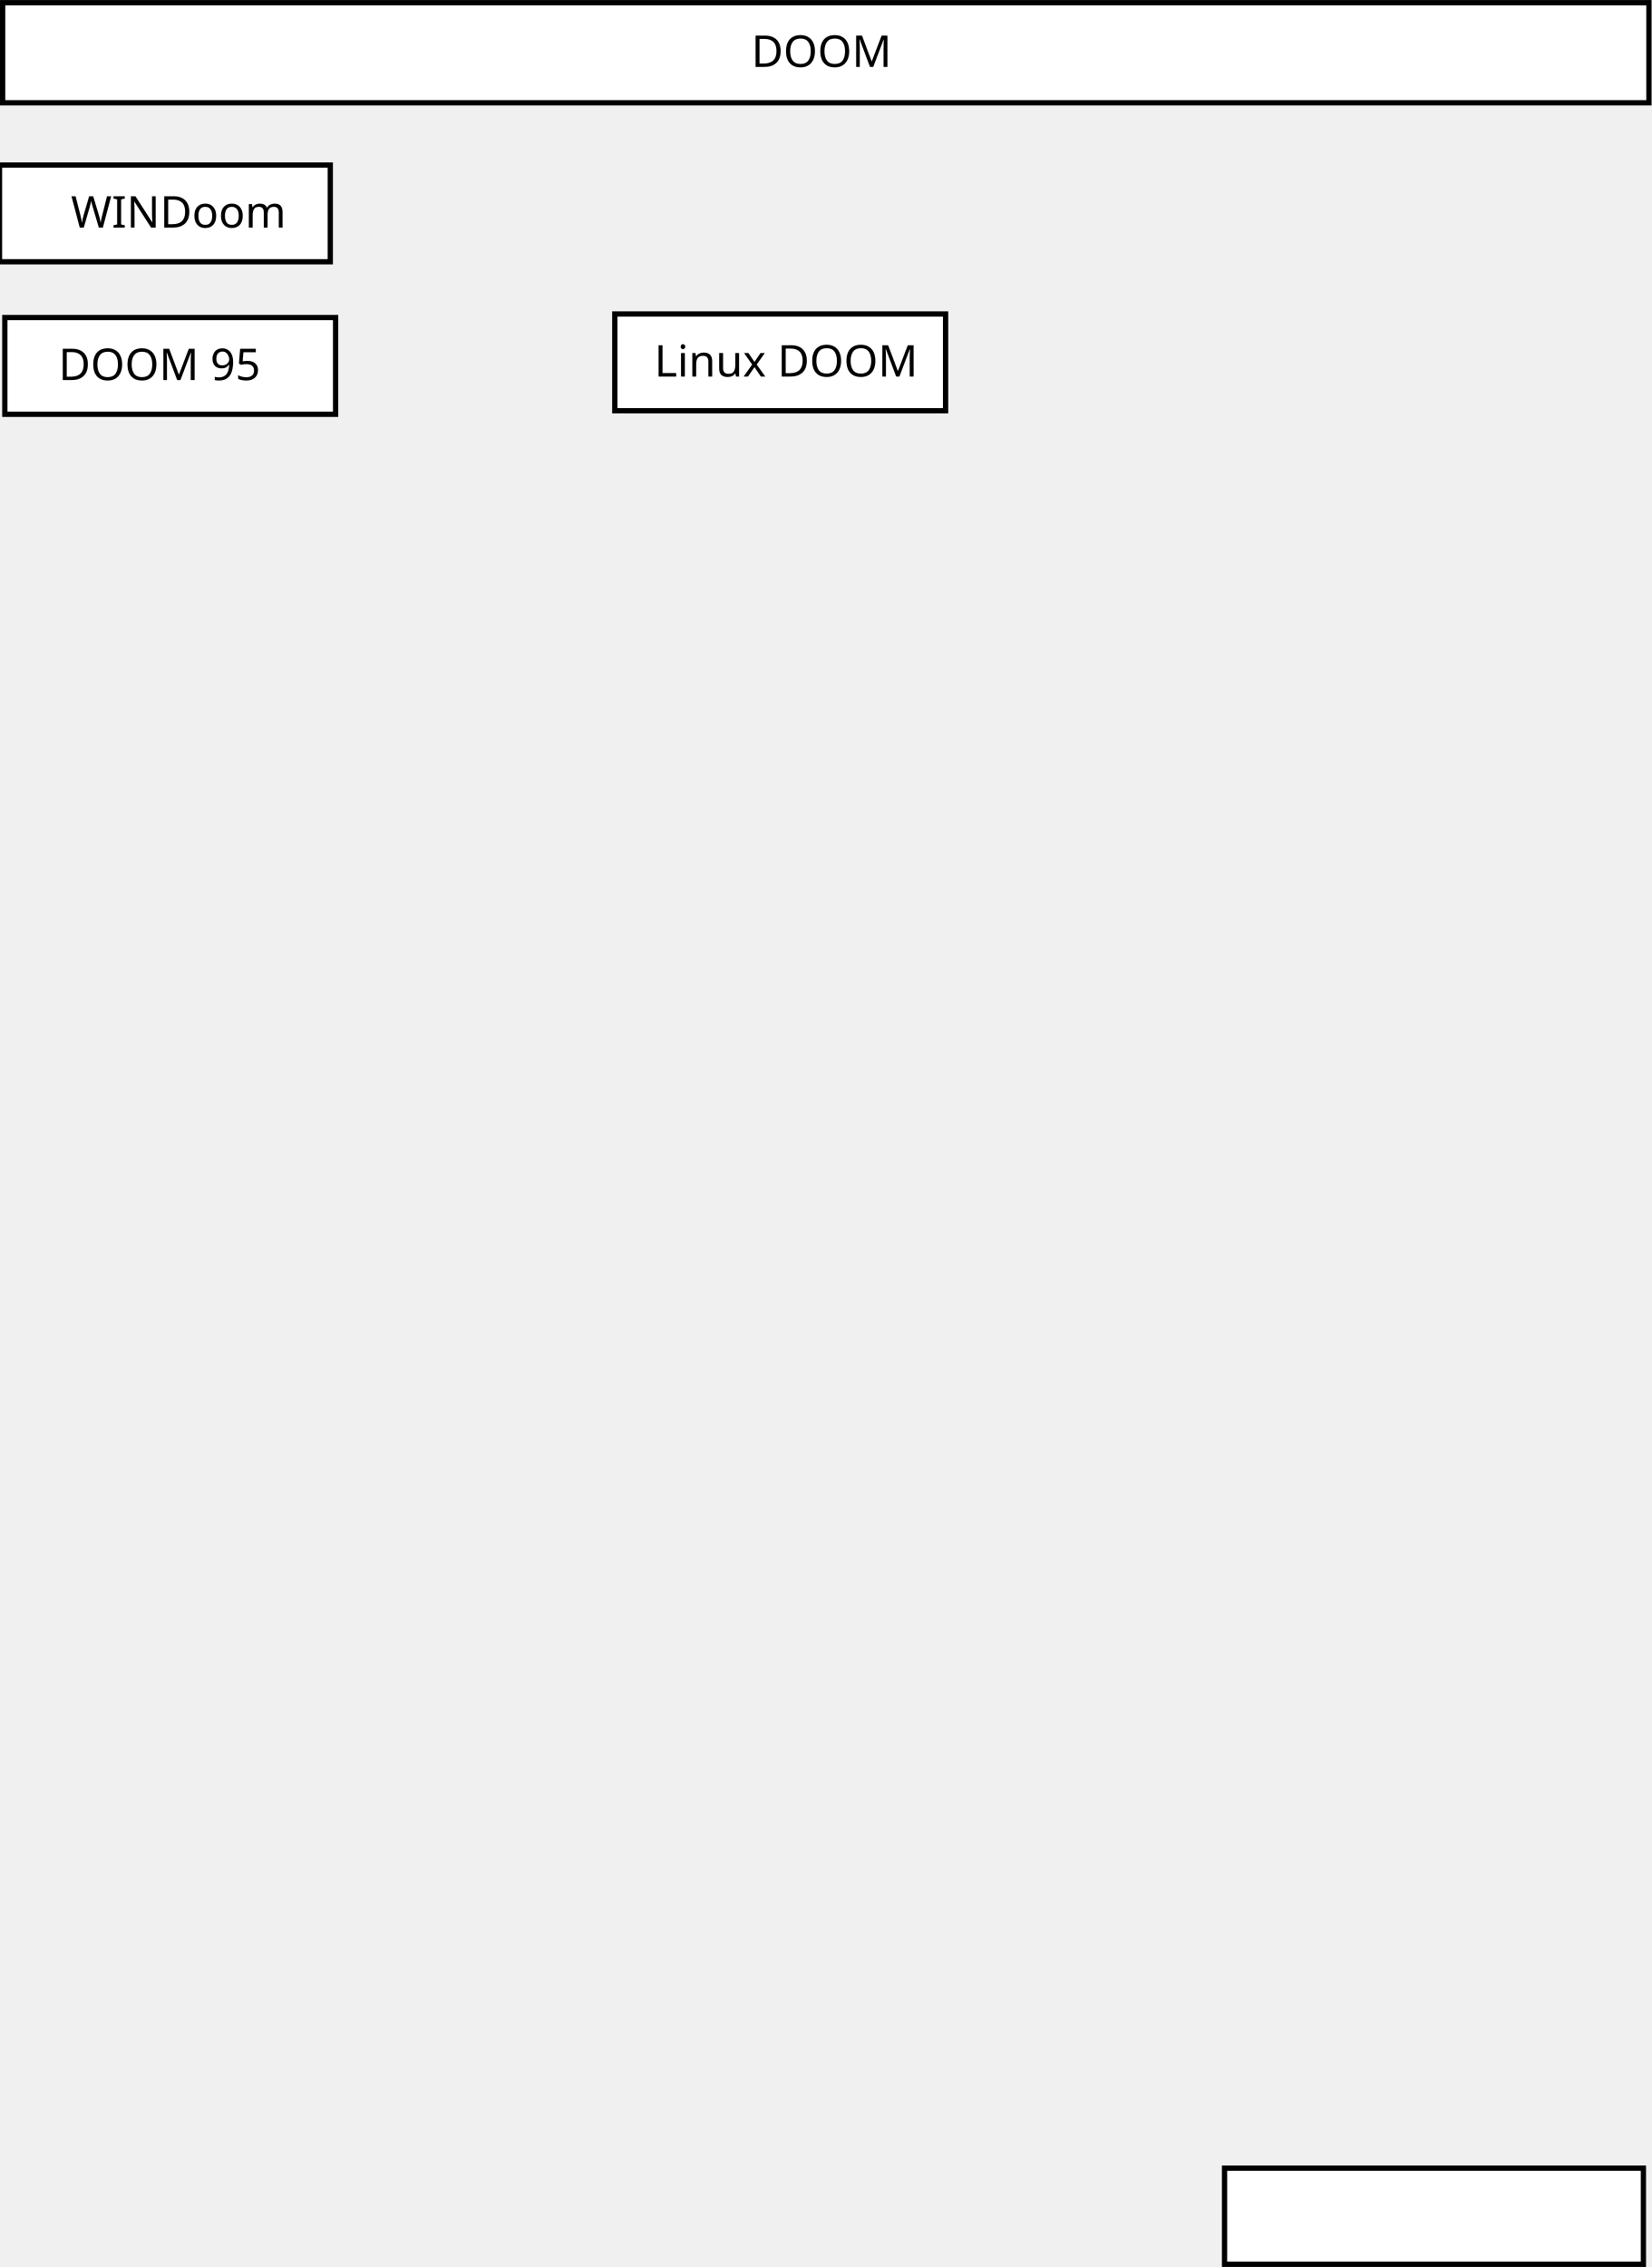
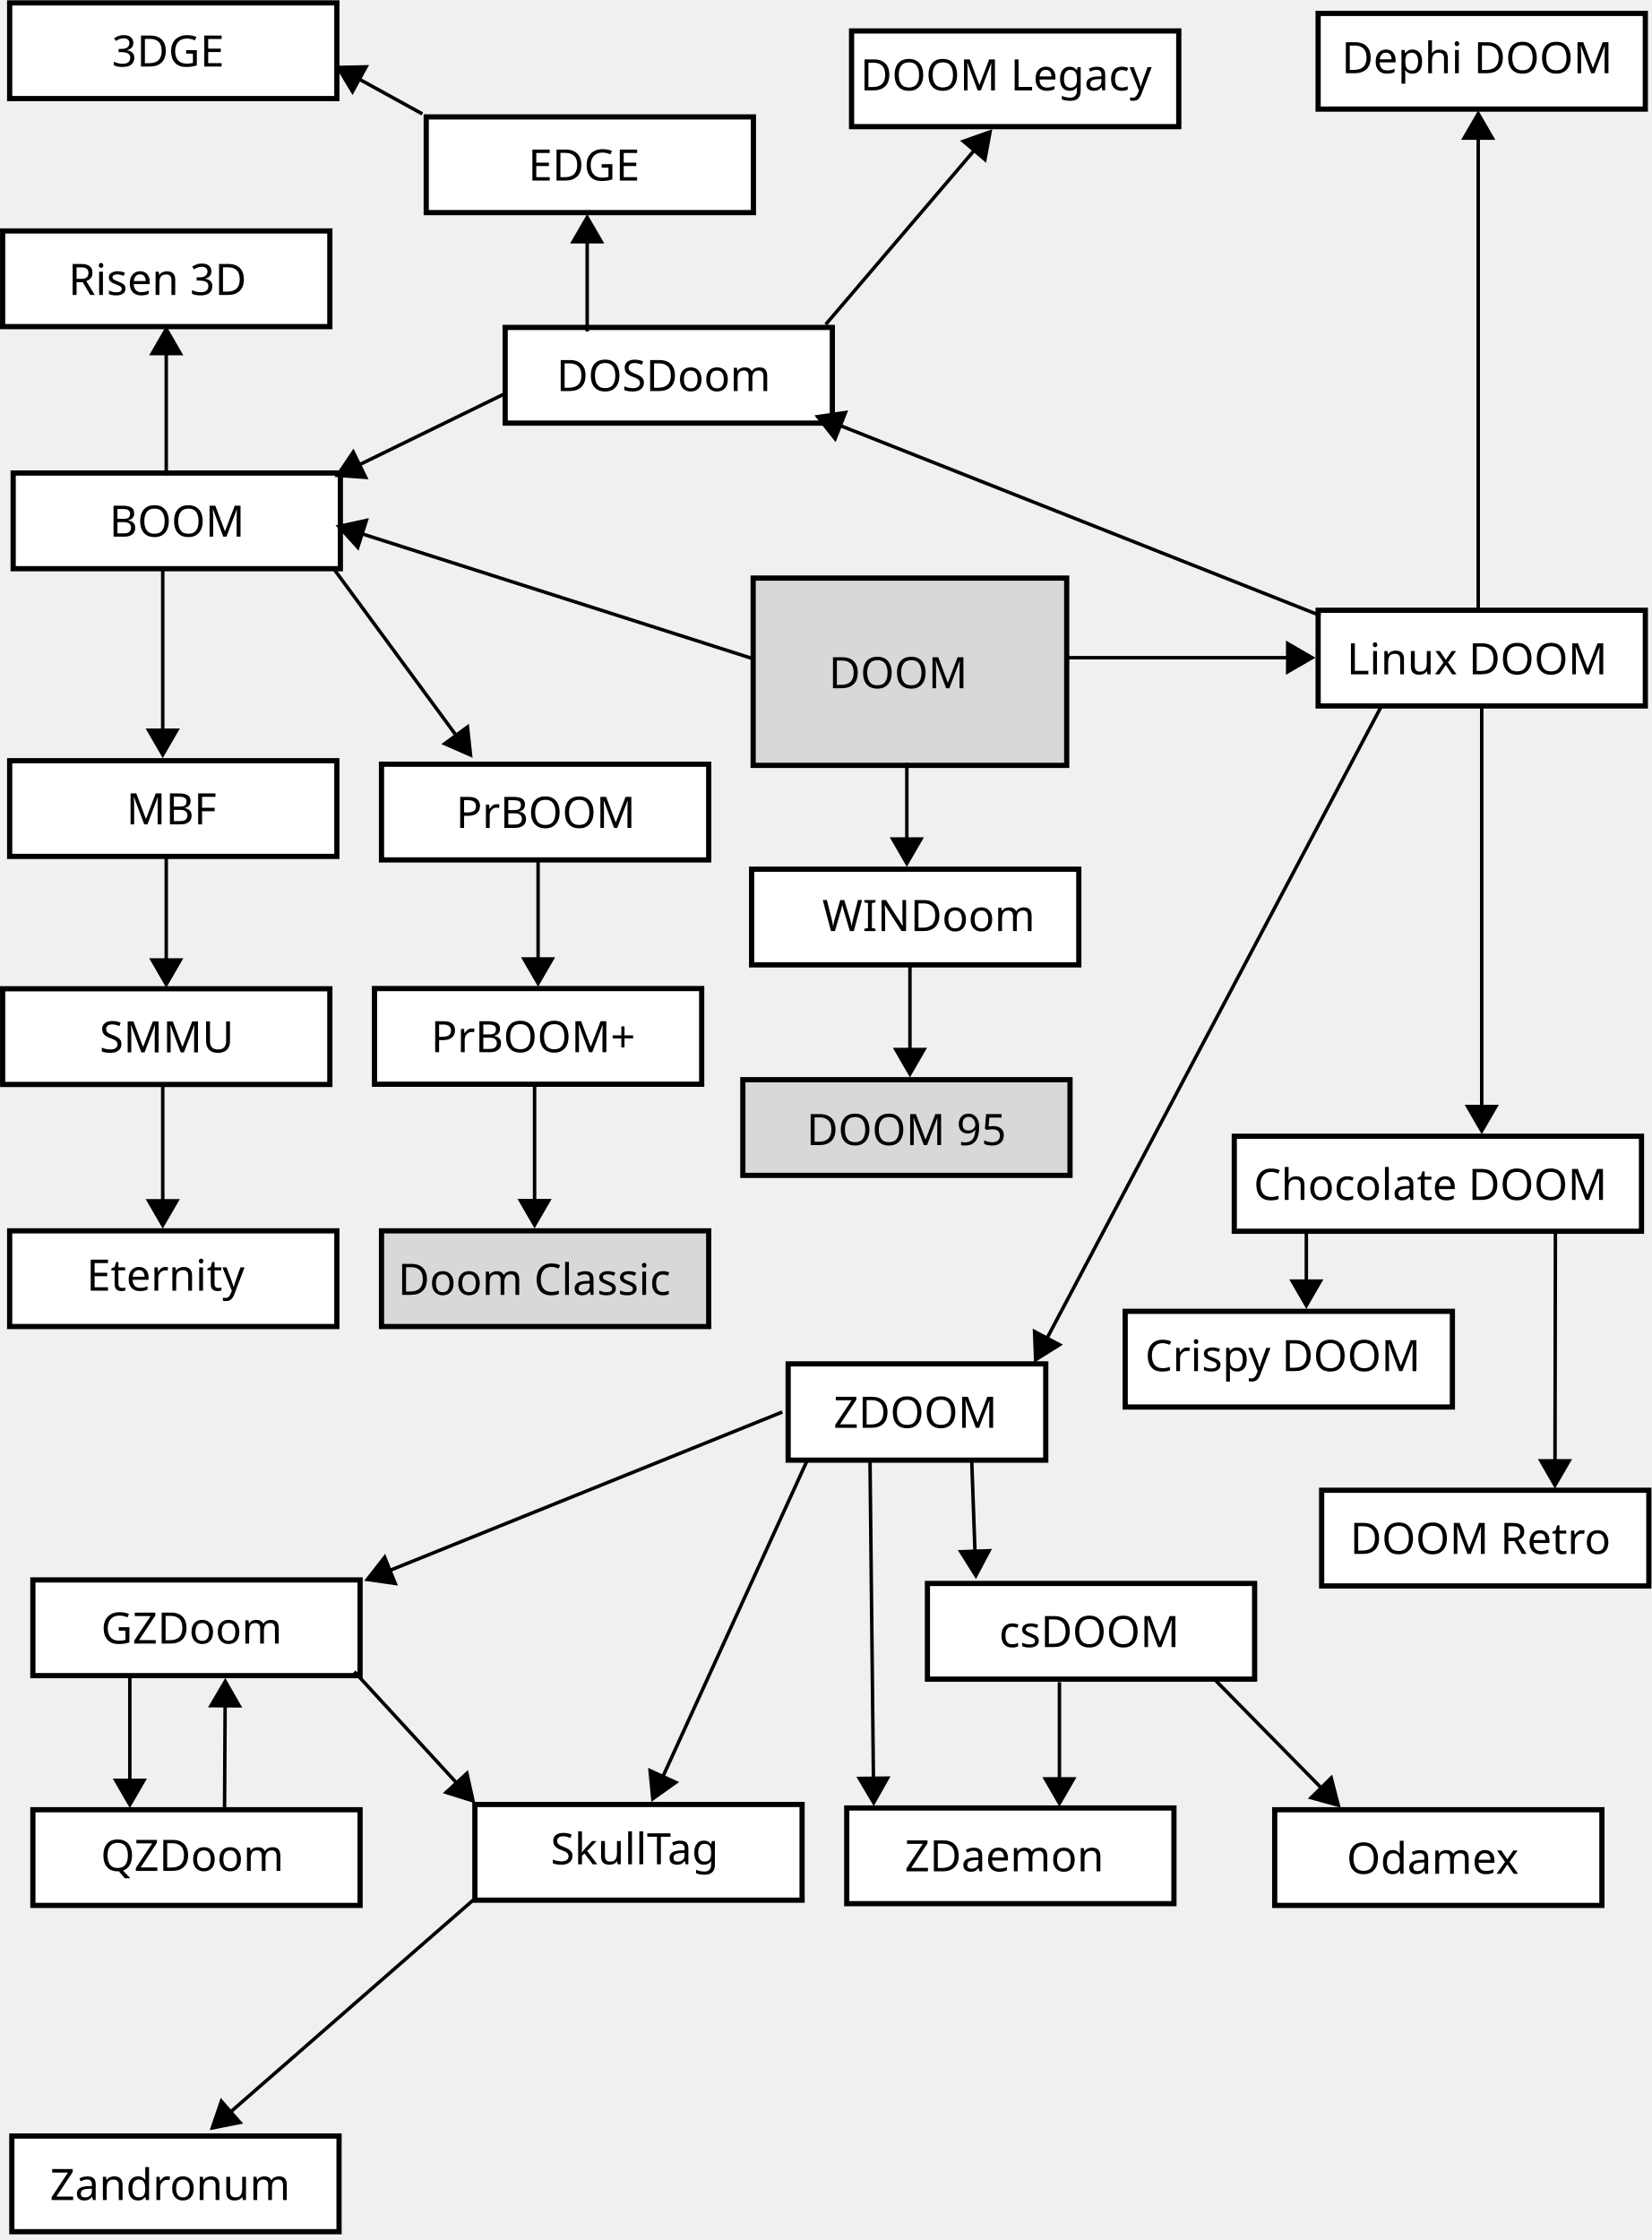
- <svg xmlns="http://www.w3.org/2000/svg" width="5.227in" height="7.174in" viewBox="0 0 470.439 645.644" id="svg2" version="1.1">
-   <defs id="defs4" />
-   <g id="layer1" transform="translate(-0.1458426,-405.0002)">
-     <rect style="opacity:1;fill:#ffffff;fill-opacity:1;stroke:#000000;stroke-width:1.5;stroke-miterlimit:4;stroke-dasharray:none;stroke-dashoffset:0;stroke-opacity:1" id="rect4136" width="468.939" height="28.513" x="0.896" y="405.75" />
-     <text xml:space="preserve" style="font-style:normal;font-weight:normal;font-size:12.5px;line-height:125%;font-family:sans-serif;letter-spacing:0px;word-spacing:0px;fill:#000000;fill-opacity:1;stroke:none;stroke-width:1px;stroke-linecap:butt;stroke-linejoin:miter;stroke-opacity:1" x="214.152" y="424.047" id="text4138">
-       <tspan id="tspan4140" x="214.152" y="424.047">DOOM</tspan>
-     </text>
-     <rect style="opacity:1;fill:#ffffff;fill-opacity:1;stroke:#000000;stroke-width:1.5;stroke-miterlimit:4;stroke-dasharray:none;stroke-dashoffset:0;stroke-opacity:1" id="rect4136-0" width="119.312" height="27.388" x="348.951" y="1022.506" />
-     <rect style="opacity:1;fill:#ffffff;fill-opacity:1;stroke:#000000;stroke-width:1.5;stroke-miterlimit:4;stroke-dasharray:none;stroke-dashoffset:0;stroke-opacity:1" id="rect4136-0-5" width="94.221" height="27.551" x="0.007" y="451.99" />
-     <text xml:space="preserve" style="font-style:normal;font-weight:normal;font-size:12.5px;line-height:125%;font-family:sans-serif;letter-spacing:0px;word-spacing:0px;fill:#000000;fill-opacity:1;stroke:none;stroke-width:1px;stroke-linecap:butt;stroke-linejoin:miter;stroke-opacity:1" x="20.349" y="469.806" id="text4174">
-       <tspan id="tspan4176" x="20.349" y="469.806">WINDoom</tspan>
-     </text>
-     <rect style="opacity:1;fill:#ffffff;fill-opacity:1;stroke:#000000;stroke-width:1.5;stroke-miterlimit:4;stroke-dasharray:none;stroke-dashoffset:0;stroke-opacity:1" id="rect4136-0-5-3" width="94.221" height="27.551" x="1.522" y="495.426" />
-     <text xml:space="preserve" style="font-style:normal;font-weight:normal;font-size:12.5px;line-height:125%;font-family:sans-serif;letter-spacing:0px;word-spacing:0px;fill:#000000;fill-opacity:1;stroke:none;stroke-width:1px;stroke-linecap:butt;stroke-linejoin:miter;stroke-opacity:1" x="16.813" y="513.243" id="text4174-8">
-       <tspan id="tspan4176-8" x="16.813" y="513.243">DOOM 95</tspan>
-     </text>
-     <rect style="opacity:1;fill:#ffffff;fill-opacity:1;stroke:#000000;stroke-width:1.5;stroke-miterlimit:4;stroke-dasharray:none;stroke-dashoffset:0;stroke-opacity:1" id="rect4136-0-5-7" width="94.221" height="27.551" x="175.269" y="494.416" />
-     <text xml:space="preserve" style="font-style:normal;font-weight:normal;font-size:12.5px;line-height:125%;font-family:sans-serif;letter-spacing:0px;word-spacing:0px;fill:#000000;fill-opacity:1;stroke:none;stroke-width:1px;stroke-linecap:butt;stroke-linejoin:miter;stroke-opacity:1" x="186.519" y="512.233" id="text4174-0">
-       <tspan id="tspan4176-4" x="186.519" y="512.233">Linux DOOM</tspan>
-     </text>
+ <svg xmlns="http://www.w3.org/2000/svg" width="5.284in" height="7.166in" viewBox="0 0 475.539 644.942" id="svg2" version="1.1">
+   <defs id="defs4">
+     <marker style="overflow:visible" id="marker5157" refX="0.0" refY="0.0" orient="auto">
+       <path transform="scale(0.8)" style="fill-rule:evenodd;stroke:#000000;stroke-width:1pt;stroke-opacity:1;fill:#000000;fill-opacity:1" d="M 5.77,0.0 L -2.88,5.0 L -2.88,-5.0 L 5.77,0.0 z " id="path5159" />
+     </marker>
+     <marker style="overflow:visible" id="marker5153" refX="0.0" refY="0.0" orient="auto">
+       <path transform="scale(0.8)" style="fill-rule:evenodd;stroke:#000000;stroke-width:1pt;stroke-opacity:1;fill:#000000;fill-opacity:1" d="M 5.77,0.0 L -2.88,5.0 L -2.88,-5.0 L 5.77,0.0 z " id="path5155" />
+     </marker>
+     <marker style="overflow:visible" id="marker5149" refX="0.0" refY="0.0" orient="auto">
+       <path transform="scale(0.8)" style="fill-rule:evenodd;stroke:#000000;stroke-width:1pt;stroke-opacity:1;fill:#000000;fill-opacity:1" d="M 5.77,0.0 L -2.88,5.0 L -2.88,-5.0 L 5.77,0.0 z " id="path5151" />
+     </marker>
+     <marker style="overflow:visible" id="marker5145" refX="0.0" refY="0.0" orient="auto">
+       <path transform="scale(0.8)" style="fill-rule:evenodd;stroke:#000000;stroke-width:1pt;stroke-opacity:1;fill:#000000;fill-opacity:1" d="M 5.77,0.0 L -2.88,5.0 L -2.88,-5.0 L 5.77,0.0 z " id="path5147" />
+     </marker>
+     <marker style="overflow:visible" id="marker5141" refX="0.0" refY="0.0" orient="auto">
+       <path transform="scale(0.8)" style="fill-rule:evenodd;stroke:#000000;stroke-width:1pt;stroke-opacity:1;fill:#000000;fill-opacity:1" d="M 5.77,0.0 L -2.88,5.0 L -2.88,-5.0 L 5.77,0.0 z " id="path5143" />
+     </marker>
+     <marker style="overflow:visible" id="marker5137" refX="0.0" refY="0.0" orient="auto">
+       <path transform="scale(0.8)" style="fill-rule:evenodd;stroke:#000000;stroke-width:1pt;stroke-opacity:1;fill:#000000;fill-opacity:1" d="M 5.77,0.0 L -2.88,5.0 L -2.88,-5.0 L 5.77,0.0 z " id="path5139" />
+     </marker>
+     <marker style="overflow:visible" id="marker5133" refX="0.0" refY="0.0" orient="auto">
+       <path transform="scale(0.8)" style="fill-rule:evenodd;stroke:#000000;stroke-width:1pt;stroke-opacity:1;fill:#000000;fill-opacity:1" d="M 5.77,0.0 L -2.88,5.0 L -2.88,-5.0 L 5.77,0.0 z " id="path5135" />
+     </marker>
+     <marker style="overflow:visible" id="marker5129" refX="0.0" refY="0.0" orient="auto">
+       <path transform="scale(0.8)" style="fill-rule:evenodd;stroke:#000000;stroke-width:1pt;stroke-opacity:1;fill:#000000;fill-opacity:1" d="M 5.77,0.0 L -2.88,5.0 L -2.88,-5.0 L 5.77,0.0 z " id="path5131" />
+     </marker>
+     <marker style="overflow:visible" id="marker5125" refX="0.0" refY="0.0" orient="auto">
+       <path transform="scale(0.8)" style="fill-rule:evenodd;stroke:#000000;stroke-width:1pt;stroke-opacity:1;fill:#000000;fill-opacity:1" d="M 5.77,0.0 L -2.88,5.0 L -2.88,-5.0 L 5.77,0.0 z " id="path5127" />
+     </marker>
+     <marker orient="auto" refY="0.0" refX="0.0" id="marker5121" style="overflow:visible">
+       <path id="path5123" d="M 5.77,0.0 L -2.88,5.0 L -2.88,-5.0 L 5.77,0.0 z " style="fill-rule:evenodd;stroke:#000000;stroke-width:1pt;stroke-opacity:1;fill:#000000;fill-opacity:1" transform="scale(0.8)" />
+     </marker>
+     <marker orient="auto" refY="0.0" refX="0.0" id="marker5015" style="overflow:visible">
+       <path id="path5017" d="M 5.77,0.0 L -2.88,5.0 L -2.88,-5.0 L 5.77,0.0 z " style="fill-rule:evenodd;stroke:#000000;stroke-width:1pt;stroke-opacity:1;fill:#000000;fill-opacity:1" transform="scale(0.8)" />
+     </marker>
+     <marker orient="auto" refY="0" refX="0" id="marker4937" style="overflow:visible">
+       <path id="path4939" d="m 5.77,0 -8.65,5 0,-10 8.65,5 z" style="fill:#000000;fill-opacity:1;fill-rule:evenodd;stroke:#000000;stroke-width:1pt;stroke-opacity:1" transform="scale(0.8,0.8)" />
+     </marker>
+     <marker orient="auto" refY="0" refX="0" id="marker4931" style="overflow:visible">
+       <path id="path4933" d="m 5.77,0 -8.65,5 0,-10 8.65,5 z" style="fill:#000000;fill-opacity:1;fill-rule:evenodd;stroke:#000000;stroke-width:1pt;stroke-opacity:1" transform="scale(0.8,0.8)" />
+     </marker>
+     <marker style="overflow:visible" id="marker4870" refX="0" refY="0" orient="auto">
+       <path transform="scale(0.8,0.8)" style="fill:#000000;fill-opacity:1;fill-rule:evenodd;stroke:#000000;stroke-width:1pt;stroke-opacity:1" d="m 5.77,0 -8.65,5 0,-10 8.65,5 z" id="path4872" />
+     </marker>
+     <marker style="overflow:visible" id="marker4866" refX="0" refY="0" orient="auto">
+       <path transform="scale(0.8,0.8)" style="fill:#000000;fill-opacity:1;fill-rule:evenodd;stroke:#000000;stroke-width:1pt;stroke-opacity:1" d="m 5.77,0 -8.65,5 0,-10 8.65,5 z" id="path4868" />
+     </marker>
+     <marker style="overflow:visible" id="marker4862" refX="0" refY="0" orient="auto">
+       <path transform="scale(0.8,0.8)" style="fill:#000000;fill-opacity:1;fill-rule:evenodd;stroke:#000000;stroke-width:1pt;stroke-opacity:1" d="m 5.77,0 -8.65,5 0,-10 8.65,5 z" id="path4864" />
+     </marker>
+     <marker orient="auto" refY="0" refX="0" id="marker4858" style="overflow:visible">
+       <path id="path4860" d="m 5.77,0 -8.65,5 0,-10 8.65,5 z" style="fill:#000000;fill-opacity:1;fill-rule:evenodd;stroke:#000000;stroke-width:1pt;stroke-opacity:1" transform="scale(0.8,0.8)" />
+     </marker>
+     <marker style="overflow:visible" id="marker4773" refX="0" refY="0" orient="auto">
+       <path transform="scale(0.8,0.8)" style="fill:#000000;fill-opacity:1;fill-rule:evenodd;stroke:#000000;stroke-width:1pt;stroke-opacity:1" d="m 5.77,0 -8.65,5 0,-10 8.65,5 z" id="path4775" />
+     </marker>
+     <marker orient="auto" refY="0" refX="0" id="marker4769" style="overflow:visible">
+       <path id="path4771" d="m 5.77,0 -8.65,5 0,-10 8.65,5 z" style="fill:#000000;fill-opacity:1;fill-rule:evenodd;stroke:#000000;stroke-width:1pt;stroke-opacity:1" transform="scale(0.8,0.8)" />
+     </marker>
+     <marker style="overflow:visible" id="marker4718" refX="0" refY="0" orient="auto">
+       <path transform="scale(0.8,0.8)" style="fill:#000000;fill-opacity:1;fill-rule:evenodd;stroke:#000000;stroke-width:1pt;stroke-opacity:1" d="m 5.77,0 -8.65,5 0,-10 8.65,5 z" id="path4720" />
+     </marker>
+     <marker style="overflow:visible" id="marker4714" refX="0" refY="0" orient="auto">
+       <path transform="scale(0.8,0.8)" style="fill:#000000;fill-opacity:1;fill-rule:evenodd;stroke:#000000;stroke-width:1pt;stroke-opacity:1" d="m 5.77,0 -8.65,5 0,-10 8.65,5 z" id="path4716" />
+     </marker>
+     <marker style="overflow:visible" id="marker4710" refX="0" refY="0" orient="auto">
+       <path transform="scale(0.8,0.8)" style="fill:#000000;fill-opacity:1;fill-rule:evenodd;stroke:#000000;stroke-width:1pt;stroke-opacity:1" d="m 5.77,0 -8.65,5 0,-10 8.65,5 z" id="path4712" />
+     </marker>
+     <marker style="overflow:visible" id="marker4706" refX="0" refY="0" orient="auto">
+       <path transform="scale(0.8,0.8)" style="fill:#000000;fill-opacity:1;fill-rule:evenodd;stroke:#000000;stroke-width:1pt;stroke-opacity:1" d="m 5.77,0 -8.65,5 0,-10 8.65,5 z" id="path4708" />
+     </marker>
+     <marker style="overflow:visible" id="marker4702" refX="0" refY="0" orient="auto">
+       <path transform="scale(0.8,0.8)" style="fill:#000000;fill-opacity:1;fill-rule:evenodd;stroke:#000000;stroke-width:1pt;stroke-opacity:1" d="m 5.77,0 -8.65,5 0,-10 8.65,5 z" id="path4704" />
+     </marker>
+     <marker style="overflow:visible" id="marker4698" refX="0" refY="0" orient="auto">
+       <path transform="scale(0.8,0.8)" style="fill:#000000;fill-opacity:1;fill-rule:evenodd;stroke:#000000;stroke-width:1pt;stroke-opacity:1" d="m 5.77,0 -8.65,5 0,-10 8.65,5 z" id="path4700" />
+     </marker>
+     <marker style="overflow:visible" id="marker4694" refX="0" refY="0" orient="auto">
+       <path transform="scale(0.8,0.8)" style="fill:#000000;fill-opacity:1;fill-rule:evenodd;stroke:#000000;stroke-width:1pt;stroke-opacity:1" d="m 5.77,0 -8.65,5 0,-10 8.65,5 z" id="path4696" />
+     </marker>
+     <marker style="overflow:visible" id="marker4690" refX="0" refY="0" orient="auto">
+       <path transform="scale(0.8,0.8)" style="fill:#000000;fill-opacity:1;fill-rule:evenodd;stroke:#000000;stroke-width:1pt;stroke-opacity:1" d="m 5.77,0 -8.65,5 0,-10 8.65,5 z" id="path4692" />
+     </marker>
+     <marker orient="auto" refY="0" refX="0" id="marker4686" style="overflow:visible">
+       <path id="path4688" d="m 5.77,0 -8.65,5 0,-10 8.65,5 z" style="fill:#000000;fill-opacity:1;fill-rule:evenodd;stroke:#000000;stroke-width:1pt;stroke-opacity:1" transform="scale(0.8,0.8)" />
+     </marker>
+     <marker orient="auto" refY="0" refX="0" id="marker4662" style="overflow:visible">
+       <path id="path4664" d="m 5.77,0 -8.65,5 0,-10 8.65,5 z" style="fill:#000000;fill-opacity:1;fill-rule:evenodd;stroke:#000000;stroke-width:1pt;stroke-opacity:1" transform="scale(0.8,0.8)" />
+     </marker>
+     <marker orient="auto" refY="0" refX="0" id="TriangleOutL" style="overflow:visible">
+       <path id="path4540" d="m 5.77,0 -8.65,5 0,-10 8.65,5 z" style="fill:#000000;fill-opacity:1;fill-rule:evenodd;stroke:#000000;stroke-width:1pt;stroke-opacity:1" transform="scale(0.8,0.8)" />
+     </marker>
+     <marker orient="auto" refY="0" refX="0" id="TriangleOutM" style="overflow:visible">
+       <path id="path4543" d="m 5.77,0 -8.65,5 0,-10 8.65,5 z" style="fill:#000000;fill-opacity:1;fill-rule:evenodd;stroke:#000000;stroke-width:1pt;stroke-opacity:1" transform="scale(0.4,0.4)" />
+     </marker>
+     <marker style="overflow:visible" id="marker4866-6" refX="0" refY="0" orient="auto">
+       <path transform="scale(0.8,0.8)" style="fill:#000000;fill-opacity:1;fill-rule:evenodd;stroke:#000000;stroke-width:1pt;stroke-opacity:1" d="m 5.77,0 -8.65,5 0,-10 8.65,5 z" id="path4868-8" />
+     </marker>
+     <marker style="overflow:visible" id="marker4862-1" refX="0" refY="0" orient="auto">
+       <path transform="scale(0.8,0.8)" style="fill:#000000;fill-opacity:1;fill-rule:evenodd;stroke:#000000;stroke-width:1pt;stroke-opacity:1" d="m 5.77,0 -8.65,5 0,-10 8.65,5 z" id="path4864-1" />
+     </marker>
+     <marker style="overflow:visible" id="marker4702-6" refX="0" refY="0" orient="auto">
+       <path transform="scale(0.8,0.8)" style="fill:#000000;fill-opacity:1;fill-rule:evenodd;stroke:#000000;stroke-width:1pt;stroke-opacity:1" d="m 5.77,0 -8.65,5 0,-10 8.65,5 z" id="path4704-3" />
+     </marker>
+   </defs>
+   <g id="layer1" transform="translate(0.2377021,-406.7119)">
+     <rect style="opacity:1;fill:#d8d8d8;fill-opacity:1;stroke:#000000;stroke-width:1.5;stroke-miterlimit:4;stroke-dasharray:none;stroke-dashoffset:0;stroke-opacity:1" id="rect4327" width="90.29" height="53.924" x="216.63" y="573.154" ry="0" />
+     <text xml:space="preserve" style="font-style:normal;font-weight:normal;font-size:12.5px;line-height:125%;font-family:sans-serif;letter-spacing:0px;word-spacing:0px;fill:#000000;fill-opacity:1;stroke:none;stroke-width:1px;stroke-linecap:butt;stroke-linejoin:miter;stroke-opacity:1" x="238.396" y="604.865" id="text4138">
+       <tspan id="tspan4140" x="238.396" y="604.865">DOOM</tspan>
+     </text>
+     <rect style="opacity:1;fill:#ffffff;fill-opacity:1;stroke:#000000;stroke-width:1.5;stroke-miterlimit:4;stroke-dasharray:none;stroke-dashoffset:0;stroke-opacity:1" id="rect4136-0-5" width="94.221" height="27.551" x="216.18" y="656.97" ry="0" />
+     <text xml:space="preserve" style="font-style:normal;font-weight:normal;font-size:12.5px;line-height:125%;font-family:sans-serif;letter-spacing:0px;word-spacing:0px;fill:#000000;fill-opacity:1;stroke:none;stroke-width:1px;stroke-linecap:butt;stroke-linejoin:miter;stroke-opacity:1" x="236.522" y="674.786" id="text4174">
+       <tspan id="tspan4176" x="236.522" y="674.786">WINDoom</tspan>
+     </text>
+     <rect style="opacity:1;fill:#d8d8d8;fill-opacity:1;stroke:#000000;stroke-width:1.5;stroke-miterlimit:4;stroke-dasharray:none;stroke-dashoffset:0;stroke-opacity:1" id="rect4136-0-5-3" width="94.221" height="27.551" x="213.655" y="717.579" ry="0" />
+     <text xml:space="preserve" style="font-style:normal;font-weight:normal;font-size:12.5px;line-height:125%;font-family:sans-serif;letter-spacing:0px;word-spacing:0px;fill:#000000;fill-opacity:1;stroke:none;stroke-width:1px;stroke-linecap:butt;stroke-linejoin:miter;stroke-opacity:1" x="231.976" y="736.405" id="text4174-8">
+       <tspan id="tspan4176-8" x="231.976" y="736.405">DOOM 95</tspan>
+     </text>
+     <g id="g5181">
+       <rect y="582.421" x="379.32" height="27.551" width="94.221" id="rect4136-0-5-7" style="opacity:1;fill:#ffffff;fill-opacity:1;stroke:#000000;stroke-width:1.5;stroke-miterlimit:4;stroke-dasharray:none;stroke-dashoffset:0;stroke-opacity:1" />
+       <text id="text4174-0" y="600.857" x="387.551" style="font-style:normal;font-weight:normal;font-size:12.5px;line-height:125%;font-family:sans-serif;letter-spacing:0px;word-spacing:0px;fill:#000000;fill-opacity:1;stroke:none;stroke-width:1px;stroke-linecap:butt;stroke-linejoin:miter;stroke-opacity:1" xml:space="preserve">
+         <tspan y="600.857" x="387.551" id="tspan4176-4">Linux DOOM</tspan>
+       </text>
+     </g>
+     <g id="g5186">
+       <rect y="733.86" x="355.175" height="27.354" width="117.258" id="rect4136-0-5-7-6" style="opacity:1;fill:#ffffff;fill-opacity:1;stroke:#000000;stroke-width:1.5;stroke-miterlimit:4;stroke-dasharray:none;stroke-dashoffset:0;stroke-opacity:1" />
+       <text id="text4174-0-4" y="752.197" x="360.758" style="font-style:normal;font-weight:normal;font-size:12.5px;line-height:125%;font-family:sans-serif;letter-spacing:0px;word-spacing:0px;fill:#000000;fill-opacity:1;stroke:none;stroke-width:1px;stroke-linecap:butt;stroke-linejoin:miter;stroke-opacity:1" xml:space="preserve">
+         <tspan id="tspan4241" y="752.197" x="360.758">Chocolate DOOM</tspan>
+       </text>
+     </g>
+     <g id="g5196">
+       <rect y="784.269" x="323.761" height="27.551" width="94.221" id="rect4136-0-5-7-9" style="opacity:1;fill:#ffffff;fill-opacity:1;stroke:#000000;stroke-width:1.5;stroke-miterlimit:4;stroke-dasharray:none;stroke-dashoffset:0;stroke-opacity:1" />
+       <text id="text4174-0-6" y="801.493" x="329.496" style="font-style:normal;font-weight:normal;font-size:12.5px;line-height:125%;font-family:sans-serif;letter-spacing:0px;word-spacing:0px;fill:#000000;fill-opacity:1;stroke:none;stroke-width:1px;stroke-linecap:butt;stroke-linejoin:miter;stroke-opacity:1" xml:space="preserve">
+         <tspan y="801.493" x="329.496" id="tspan4176-4-1">Crispy DOOM</tspan>
+       </text>
+     </g>
+     <g id="g5191">
+       <rect y="835.787" x="380.33" height="27.551" width="94.221" id="rect4136-0-5-7-8" style="opacity:1;fill:#ffffff;fill-opacity:1;stroke:#000000;stroke-width:1.5;stroke-miterlimit:4;stroke-dasharray:none;stroke-dashoffset:0;stroke-opacity:1" />
+       <text id="text4174-0-5" y="854.113" x="388.512" style="font-style:normal;font-weight:normal;font-size:12.5px;line-height:125%;font-family:sans-serif;letter-spacing:0px;word-spacing:0px;fill:#000000;fill-opacity:1;stroke:none;stroke-width:1px;stroke-linecap:butt;stroke-linejoin:miter;stroke-opacity:1" xml:space="preserve">
+         <tspan y="854.113" x="388.512" id="tspan4176-4-17">DOOM Retro</tspan>
+       </text>
+     </g>
+     <g id="g5252">
+       <rect y="500.982" x="145.217" height="27.551" width="94.221" id="rect4136-0-5-9" style="opacity:1;fill:#ffffff;fill-opacity:1;stroke:#000000;stroke-width:1.5;stroke-miterlimit:4;stroke-dasharray:none;stroke-dashoffset:0;stroke-opacity:1" />
+       <text id="text4174-09" y="519.308" x="159.997" style="font-style:normal;font-weight:normal;font-size:12.5px;line-height:125%;font-family:sans-serif;letter-spacing:0px;word-spacing:0px;fill:#000000;fill-opacity:1;stroke:none;stroke-width:1px;stroke-linecap:butt;stroke-linejoin:miter;stroke-opacity:1" xml:space="preserve">
+         <tspan y="519.308" x="159.997" id="tspan4176-2">DOSDoom</tspan>
+       </text>
+     </g>
+     <g id="g5161">
+       <rect y="440.373" x="122.488" height="27.551" width="94.221" id="rect4136-0-5-3-8" style="opacity:1;fill:#ffffff;fill-opacity:1;stroke:#000000;stroke-width:1.5;stroke-miterlimit:4;stroke-dasharray:none;stroke-dashoffset:0;stroke-opacity:1" />
+       <text id="text4174-8-3" y="458.699" x="151.838" style="font-style:normal;font-weight:normal;font-size:12.5px;line-height:125%;font-family:sans-serif;letter-spacing:0px;word-spacing:0px;fill:#000000;fill-opacity:1;stroke:none;stroke-width:1px;stroke-linecap:butt;stroke-linejoin:miter;stroke-opacity:1" xml:space="preserve">
+         <tspan y="458.699" x="151.838" id="tspan4176-8-9">EDGE</tspan>
+       </text>
+     </g>
+     <g id="g5171">
+       <rect y="415.624" x="244.969" height="27.551" width="94.221" id="rect4136-0-5-7-8-8" style="opacity:1;fill:#ffffff;fill-opacity:1;stroke:#000000;stroke-width:1.5;stroke-miterlimit:4;stroke-dasharray:none;stroke-dashoffset:0;stroke-opacity:1" />
+       <text id="text4174-0-5-1" y="432.739" x="247.475" style="font-style:normal;font-weight:normal;font-size:12.5px;line-height:125%;font-family:sans-serif;letter-spacing:0px;word-spacing:0px;fill:#000000;fill-opacity:1;stroke:none;stroke-width:1px;stroke-linecap:butt;stroke-linejoin:miter;stroke-opacity:1" xml:space="preserve">
+         <tspan y="432.739" x="247.475" id="tspan4176-4-17-7">DOOM Legacy</tspan>
+       </text>
+     </g>
+     <rect style="opacity:1;fill:#ffffff;fill-opacity:1;stroke:#000000;stroke-width:1.5;stroke-miterlimit:4;stroke-dasharray:none;stroke-dashoffset:0;stroke-opacity:1" id="rect4136-0-5-3-8-0" width="94.221" height="27.551" x="3.543" y="542.904" />
+     <text xml:space="preserve" style="font-style:normal;font-weight:normal;font-size:12.5px;line-height:125%;font-family:sans-serif;letter-spacing:0px;word-spacing:0px;fill:#000000;fill-opacity:1;stroke:none;stroke-width:1px;stroke-linecap:butt;stroke-linejoin:miter;stroke-opacity:1" x="31.232" y="561.229" id="text4174-8-3-4">
+       <tspan id="tspan4176-8-9-7" x="31.232" y="561.229">BOOM</tspan>
+     </text>
+     <g id="g5176">
+       <rect y="410.574" x="379.319" height="27.551" width="94.221" id="rect4136-0-5-7-8-8-6" style="opacity:1;fill:#ffffff;fill-opacity:1;stroke:#000000;stroke-width:1.5;stroke-miterlimit:4;stroke-dasharray:none;stroke-dashoffset:0;stroke-opacity:1" />
+       <text id="text4174-0-5-1-4" y="427.798" x="386.086" style="font-style:normal;font-weight:normal;font-size:12.5px;line-height:125%;font-family:sans-serif;letter-spacing:0px;word-spacing:0px;fill:#000000;fill-opacity:1;stroke:none;stroke-width:1px;stroke-linecap:butt;stroke-linejoin:miter;stroke-opacity:1" xml:space="preserve">
+         <tspan y="427.798" x="386.086" id="tspan4176-4-17-7-6">Dephi DOOM</tspan>
+       </text>
+     </g>
+     <g id="g5201">
+       <rect y="799.4" x="226.704" height="27.716" width="74.183" id="rect4136-0-5-7-2" style="opacity:1;fill:#ffffff;fill-opacity:1;stroke:#000000;stroke-width:1.5;stroke-miterlimit:4;stroke-dasharray:none;stroke-dashoffset:0;stroke-opacity:1" />
+       <text id="text4174-0-2" y="817.808" x="239.8" style="font-style:normal;font-weight:normal;font-size:12.5px;line-height:125%;font-family:sans-serif;letter-spacing:0px;word-spacing:0px;fill:#000000;fill-opacity:1;stroke:none;stroke-width:1px;stroke-linecap:butt;stroke-linejoin:miter;stroke-opacity:1" xml:space="preserve">
+         <tspan y="817.808" x="239.8" id="tspan4176-4-2">ZDOOM</tspan>
+       </text>
+     </g>
+     <path style="fill:none;fill-rule:evenodd;stroke:#000000;stroke-width:1px;stroke-linecap:butt;stroke-linejoin:miter;stroke-opacity:1;marker-end:url(#TriangleOutL)" d="m 261.775,684.969 0,26.264" id="path4656" />
+     <path style="fill:none;fill-rule:evenodd;stroke:#000000;stroke-width:1px;stroke-linecap:butt;stroke-linejoin:miter;stroke-opacity:1;marker-end:url(#marker4662)" d="m 260.882,626.38 0,24.244" id="path4660" />
+     <path style="fill:none;fill-rule:evenodd;stroke:#000000;stroke-width:1px;stroke-linecap:butt;stroke-linejoin:miter;stroke-opacity:1;marker-end:url(#marker4931)" d="m 306.931,596.075 65.961,-10e-6" id="path4666" />
+     <path style="fill:none;fill-rule:evenodd;stroke:#000000;stroke-width:1px;stroke-linecap:butt;stroke-linejoin:miter;stroke-opacity:1;marker-end:url(#marker4702)" d="M 379.963,583.953 239.552,528.395" id="path4668" />
+     <path style="fill:none;fill-rule:evenodd;stroke:#000000;stroke-width:1px;stroke-linecap:butt;stroke-linejoin:miter;stroke-opacity:1;marker-end:url(#marker4694)" d="m 425.42,582.882 0,-138.743" id="path4670" />
+     <path style="fill:none;fill-rule:evenodd;stroke:#000000;stroke-width:1px;stroke-linecap:butt;stroke-linejoin:miter;stroke-opacity:1;marker-end:url(#marker4698)" d="M 397.376,610.335 300.161,794.065" id="path4672" />
+     <path style="fill:none;fill-rule:evenodd;stroke:#000000;stroke-width:1px;stroke-linecap:butt;stroke-linejoin:miter;stroke-opacity:1;marker-end:url(#marker4690)" d="m 426.43,610.217 0,117.418" id="path4674" />
+     <path style="fill:none;fill-rule:evenodd;stroke:#000000;stroke-width:1px;stroke-linecap:butt;stroke-linejoin:miter;stroke-opacity:1;marker-end:url(#marker4686)" d="m 447.643,761.143 -0.117,68.512" id="path4676" />
+     <path style="fill:none;fill-rule:evenodd;stroke:#000000;stroke-width:1px;stroke-linecap:butt;stroke-linejoin:miter;stroke-opacity:1;marker-end:url(#marker4718)" d="m 375.923,760.965 10e-6,16.938" id="path4678" />
+     <path style="fill:none;fill-rule:evenodd;stroke:#000000;stroke-width:1px;stroke-linecap:butt;stroke-linejoin:miter;stroke-opacity:1;marker-end:url(#marker4710)" d="m 237.532,500.111 44.268,-51.87" id="path4680" />
+     <path style="fill:none;fill-rule:evenodd;stroke:#000000;stroke-width:1px;stroke-linecap:butt;stroke-linejoin:miter;stroke-opacity:1;marker-end:url(#marker4714)" d="m 144.598,520.314 -43.437,21.213" id="path4684" />
+     <g id="g5166">
+       <rect y="407.543" x="2.533" height="27.551" width="94.221" id="rect4136-0-5-3-8-6" style="opacity:1;fill:#ffffff;fill-opacity:1;stroke:#000000;stroke-width:1.5;stroke-miterlimit:4;stroke-dasharray:none;stroke-dashoffset:0;stroke-opacity:1" />
+       <text id="text4174-8-3-5" y="425.869" x="31.983" style="font-style:normal;font-weight:normal;font-size:12.5px;line-height:125%;font-family:sans-serif;letter-spacing:0px;word-spacing:0px;fill:#000000;fill-opacity:1;stroke:none;stroke-width:1px;stroke-linecap:butt;stroke-linejoin:miter;stroke-opacity:1" xml:space="preserve">
+         <tspan y="425.869" x="31.983" id="tspan4176-8-9-3">3DGE</tspan>
+       </text>
+     </g>
+     <path style="fill:none;fill-rule:evenodd;stroke:#000000;stroke-width:1;stroke-linecap:butt;stroke-linejoin:miter;stroke-miterlimit:4;stroke-dasharray:none;stroke-opacity:1;marker-end:url(#marker4773)" d="m 168.841,502.131 0,-28.162" id="path4765" />
+     <path style="fill:none;fill-rule:evenodd;stroke:#000000;stroke-width:1;stroke-linecap:butt;stroke-linejoin:miter;stroke-miterlimit:4;stroke-dasharray:none;stroke-opacity:1;marker-end:url(#marker4769)" d="M 121.364,439.502 101.161,428.39" id="path4767" />
+     <g id="g5257">
+       <rect y="473.203" x="0.512" height="27.551" width="94.221" id="rect4136-0-5-7-2-2" style="opacity:1;fill:#ffffff;fill-opacity:1;stroke:#000000;stroke-width:1.5;stroke-miterlimit:4;stroke-dasharray:none;stroke-dashoffset:0;stroke-opacity:1" />
+       <text id="text4174-0-2-5" y="491.639" x="19.458" style="font-style:normal;font-weight:normal;font-size:12.5px;line-height:125%;font-family:sans-serif;letter-spacing:0px;word-spacing:0px;fill:#000000;fill-opacity:1;stroke:none;stroke-width:1px;stroke-linecap:butt;stroke-linejoin:miter;stroke-opacity:1" xml:space="preserve">
+         <tspan y="491.639" x="19.458" id="tspan4176-4-2-5">Risen 3D</tspan>
+       </text>
+     </g>
+     <g id="g5277">
+       <rect y="626.746" x="109.609" height="27.551" width="94.221" id="rect4136-0-5-7-2-2-9" style="opacity:1;fill:#ffffff;fill-opacity:1;stroke:#000000;stroke-width:1.5;stroke-miterlimit:4;stroke-dasharray:none;stroke-dashoffset:0;stroke-opacity:1" />
+       <text id="text4174-0-2-5-5" y="645.072" x="131.048" style="font-style:normal;font-weight:normal;font-size:12.5px;line-height:125%;font-family:sans-serif;letter-spacing:0px;word-spacing:0px;fill:#000000;fill-opacity:1;stroke:none;stroke-width:1px;stroke-linecap:butt;stroke-linejoin:miter;stroke-opacity:1" xml:space="preserve">
+         <tspan y="645.072" x="131.048" id="tspan4176-4-2-5-4">PrBOOM</tspan>
+       </text>
+     </g>
+     <g id="g5282" transform="translate(0,-1.071429)">
+       <rect y="692.406" x="107.588" height="27.551" width="94.221" id="rect4136-0-5-7-2-2-97" style="opacity:1;fill:#ffffff;fill-opacity:1;stroke:#000000;stroke-width:1.5;stroke-miterlimit:4;stroke-dasharray:none;stroke-dashoffset:0;stroke-opacity:1" />
+       <text id="text4174-0-2-5-7" y="710.732" x="123.852" style="font-style:normal;font-weight:normal;font-size:12.5px;line-height:125%;font-family:sans-serif;letter-spacing:0px;word-spacing:0px;fill:#000000;fill-opacity:1;stroke:none;stroke-width:1px;stroke-linecap:butt;stroke-linejoin:miter;stroke-opacity:1" xml:space="preserve">
+         <tspan y="710.732" x="123.852" id="tspan4176-4-2-5-7">PrBOOM+</tspan>
+       </text>
+     </g>
+     <g id="g5287">
+       <rect y="761.097" x="109.609" height="27.551" width="94.221" id="rect4136-0-5-7-2-2-97-0" style="opacity:1;fill:#d8d8d8;fill-opacity:1;stroke:#000000;stroke-width:1.5;stroke-miterlimit:4;stroke-dasharray:none;stroke-dashoffset:0;stroke-opacity:1" />
+       <text id="text4174-0-2-5-7-6" y="779.532" x="114.337" style="font-style:normal;font-weight:normal;font-size:12.5px;line-height:125%;font-family:sans-serif;letter-spacing:0px;word-spacing:0px;fill:#000000;fill-opacity:1;stroke:none;stroke-width:1px;stroke-linecap:butt;stroke-linejoin:miter;stroke-opacity:1" xml:space="preserve">
+         <tspan y="779.532" x="114.337" id="tspan4176-4-2-5-7-9">Doom Classic</tspan>
+       </text>
+     </g>
+     <path style="fill:none;fill-rule:evenodd;stroke:#000000;stroke-width:1px;stroke-linecap:butt;stroke-linejoin:miter;stroke-opacity:1;marker-end:url(#marker4870)" d="m 47.623,543.547 -4e-6,-37.376" id="path4850" />
+     <path style="fill:none;fill-rule:evenodd;stroke:#000000;stroke-width:1px;stroke-linecap:butt;stroke-linejoin:miter;stroke-opacity:1;marker-end:url(#marker4858)" d="m 96.11,570.821 36.365,49.497" id="path4852" />
+     <path style="fill:none;fill-rule:evenodd;stroke:#000000;stroke-width:1px;stroke-linecap:butt;stroke-linejoin:miter;stroke-opacity:1;marker-end:url(#marker4862)" d="m 154.699,654.664 0,30.483" id="path4854" />
+     <path style="fill:none;fill-rule:evenodd;stroke:#000000;stroke-width:1px;stroke-linecap:butt;stroke-linejoin:miter;stroke-opacity:1;marker-end:url(#marker4866)" d="m 153.689,718.717 0,36.014" id="path4856" />
+     <g id="g5262">
+       <rect y="625.736" x="2.533" height="27.551" width="94.221" id="rect4136-0-5-7-2-2-9-5" style="opacity:1;fill:#ffffff;fill-opacity:1;stroke:#000000;stroke-width:1.5;stroke-miterlimit:4;stroke-dasharray:none;stroke-dashoffset:0;stroke-opacity:1" />
+       <text id="text4174-0-2-5-5-7" y="644.068" x="36.13" style="font-style:normal;font-weight:normal;font-size:12.5px;line-height:125%;font-family:sans-serif;letter-spacing:0px;word-spacing:0px;fill:#000000;fill-opacity:1;stroke:none;stroke-width:1px;stroke-linecap:butt;stroke-linejoin:miter;stroke-opacity:1" xml:space="preserve">
+         <tspan y="644.068" x="36.13" id="tspan4176-4-2-5-4-7">MBF</tspan>
+       </text>
+     </g>
+     <g id="g5267">
+       <rect y="691.396" x="0.512" height="27.551" width="94.221" id="rect4136-0-5-7-2-2-97-1" style="opacity:1;fill:#ffffff;fill-opacity:1;stroke:#000000;stroke-width:1.5;stroke-miterlimit:4;stroke-dasharray:none;stroke-dashoffset:0;stroke-opacity:1" />
+       <text id="text4174-0-2-5-7-5" y="709.722" x="28.434" style="font-style:normal;font-weight:normal;font-size:12.5px;line-height:125%;font-family:sans-serif;letter-spacing:0px;word-spacing:0px;fill:#000000;fill-opacity:1;stroke:none;stroke-width:1px;stroke-linecap:butt;stroke-linejoin:miter;stroke-opacity:1" xml:space="preserve">
+         <tspan y="709.722" x="28.434" id="tspan4176-4-2-5-7-99">SMMU</tspan>
+       </text>
+     </g>
+     <g id="g5272" transform="translate(0,12.12183)">
+       <rect y="748.975" x="2.533" height="27.551" width="94.221" id="rect4136-0-5-7-2-2-97-0-9" style="opacity:1;fill:#ffffff;fill-opacity:1;stroke:#000000;stroke-width:1.5;stroke-miterlimit:4;stroke-dasharray:none;stroke-dashoffset:0;stroke-opacity:1" />
+       <text id="text4174-0-2-5-7-6-5" y="766.199" x="24.655" style="font-style:normal;font-weight:normal;font-size:12.5px;line-height:125%;font-family:sans-serif;letter-spacing:0px;word-spacing:0px;fill:#000000;fill-opacity:1;stroke:none;stroke-width:1px;stroke-linecap:butt;stroke-linejoin:miter;stroke-opacity:1" xml:space="preserve">
+         <tspan y="766.199" x="24.655" id="tspan4176-4-2-5-7-9-0">Eternity</tspan>
+       </text>
+     </g>
+     <path style="fill:none;fill-rule:evenodd;stroke:#000000;stroke-width:1px;stroke-linecap:butt;stroke-linejoin:miter;stroke-opacity:1;marker-end:url(#marker4862-1)" d="m 47.623,653.654 0,31.789" id="path4854-4" />
+     <path style="fill:none;fill-rule:evenodd;stroke:#000000;stroke-width:1px;stroke-linecap:butt;stroke-linejoin:miter;stroke-opacity:1;marker-end:url(#marker4866-6)" d="m 46.613,719.314 0,35.478" id="path4856-2" />
+     <path style="fill:none;fill-rule:evenodd;stroke:#000000;stroke-width:1px;stroke-linecap:butt;stroke-linejoin:miter;stroke-opacity:1;marker-end:url(#marker4937)" d="m 46.613,569.811 0,49.497" id="path4935" />
+     <g id="g5217">
+       <rect y="862.617" x="266.809" height="27.551" width="94.221" id="rect4136-0-5-7-2-2-97-0-6" style="opacity:1;fill:#ffffff;fill-opacity:1;stroke:#000000;stroke-width:1.5;stroke-miterlimit:4;stroke-dasharray:none;stroke-dashoffset:0;stroke-opacity:1" />
+       <text id="text4174-0-2-5-7-6-1" y="880.943" x="287.455" style="font-style:normal;font-weight:normal;font-size:12.5px;line-height:125%;font-family:sans-serif;letter-spacing:0px;word-spacing:0px;fill:#000000;fill-opacity:1;stroke:none;stroke-width:1px;stroke-linecap:butt;stroke-linejoin:miter;stroke-opacity:1" xml:space="preserve">
+         <tspan y="880.943" x="287.455" id="tspan4176-4-2-5-7-9-2">csDOOM</tspan>
+       </text>
+     </g>
+     <g id="g5237">
+       <rect y="861.607" x="9.22" height="27.551" width="94.221" id="rect4136-0-5-7-2-2-97-0-9-3" style="opacity:1;fill:#ffffff;fill-opacity:1;stroke:#000000;stroke-width:1.5;stroke-miterlimit:4;stroke-dasharray:none;stroke-dashoffset:0;stroke-opacity:1" />
+       <text id="text4174-0-2-5-7-6-5-9" y="879.933" x="28.841" style="font-style:normal;font-weight:normal;font-size:12.5px;line-height:125%;font-family:sans-serif;letter-spacing:0px;word-spacing:0px;fill:#000000;fill-opacity:1;stroke:none;stroke-width:1px;stroke-linecap:butt;stroke-linejoin:miter;stroke-opacity:1" xml:space="preserve">
+         <tspan y="879.933" x="28.841" id="tspan4176-4-2-5-7-9-0-8">GZDoom</tspan>
+       </text>
+     </g>
+     <path style="fill:none;fill-rule:evenodd;stroke:#000000;stroke-width:1px;stroke-linecap:butt;stroke-linejoin:miter;stroke-opacity:1;marker-end:url(#marker5015)" d="M 216.415,596.315 101.788,559.71" id="path5013" />
+     <g id="g5227">
+       <rect y="927.267" x="243.576" height="27.551" width="94.221" id="rect4136-0-5-7-2-2-97-0-6-4" style="opacity:1;fill:#ffffff;fill-opacity:1;stroke:#000000;stroke-width:1.5;stroke-miterlimit:4;stroke-dasharray:none;stroke-dashoffset:0;stroke-opacity:1" />
+       <text id="text4174-0-2-5-7-6-1-9" y="945.51" x="260.303" style="font-style:normal;font-weight:normal;font-size:12.5px;line-height:125%;font-family:sans-serif;letter-spacing:0px;word-spacing:0px;fill:#000000;fill-opacity:1;stroke:none;stroke-width:1px;stroke-linecap:butt;stroke-linejoin:miter;stroke-opacity:1" xml:space="preserve">
+         <tspan y="945.51" x="260.303" id="tspan4176-4-2-5-7-9-2-1">ZDaemon</tspan>
+       </text>
+     </g>
+     <g id="g5232">
+       <rect y="926.257" x="136.499" height="27.551" width="94.221" id="rect4136-0-5-7-2-2-97-0-9-3-5" style="opacity:1;fill:#ffffff;fill-opacity:1;stroke:#000000;stroke-width:1.5;stroke-miterlimit:4;stroke-dasharray:none;stroke-dashoffset:0;stroke-opacity:1" />
+       <text id="text4174-0-2-5-7-6-5-9-4" y="943.481" x="158.314" style="font-style:normal;font-weight:normal;font-size:12.5px;line-height:125%;font-family:sans-serif;letter-spacing:0px;word-spacing:0px;fill:#000000;fill-opacity:1;stroke:none;stroke-width:1px;stroke-linecap:butt;stroke-linejoin:miter;stroke-opacity:1" xml:space="preserve">
+         <tspan y="943.481" x="158.314" id="tspan4176-4-2-5-7-9-0-8-8">SkullTag</tspan>
+       </text>
+     </g>
+     <g id="g5222">
+       <rect y="927.772" x="366.814" height="27.551" width="94.221" id="rect4136-0-5-7-2-2-97-0-6-4-0" style="opacity:1;fill:#ffffff;fill-opacity:1;stroke:#000000;stroke-width:1.5;stroke-miterlimit:4;stroke-dasharray:none;stroke-dashoffset:0;stroke-opacity:1" />
+       <text id="text4174-0-2-5-7-6-1-9-5" y="946.207" x="387.539" style="font-style:normal;font-weight:normal;font-size:12.5px;line-height:125%;font-family:sans-serif;letter-spacing:0px;word-spacing:0px;fill:#000000;fill-opacity:1;stroke:none;stroke-width:1px;stroke-linecap:butt;stroke-linejoin:miter;stroke-opacity:1" xml:space="preserve">
+         <tspan y="946.207" x="387.539" id="tspan4176-4-2-5-7-9-2-1-1">Odamex</tspan>
+       </text>
+     </g>
+     <g id="g5247">
+       <rect y="1021.716" x="3.159" height="27.551" width="94.221" id="rect4136-0-5-7-2-2-97-0-6-4-1" style="opacity:1;fill:#ffffff;fill-opacity:1;stroke:#000000;stroke-width:1.5;stroke-miterlimit:4;stroke-dasharray:none;stroke-dashoffset:0;stroke-opacity:1" />
+       <text id="text4174-0-2-5-7-6-1-9-57" y="1040.152" x="14.158" style="font-style:normal;font-weight:normal;font-size:12.5px;line-height:125%;font-family:sans-serif;letter-spacing:0px;word-spacing:0px;fill:#000000;fill-opacity:1;stroke:none;stroke-width:1px;stroke-linecap:butt;stroke-linejoin:miter;stroke-opacity:1" xml:space="preserve">
+         <tspan y="1040.152" x="14.158" id="tspan4176-4-2-5-7-9-2-1-2">Zandronum</tspan>
+       </text>
+     </g>
+     <g id="g5242">
+       <rect y="927.772" x="9.22" height="27.551" width="94.221" id="rect4136-0-5-7-2-2-97-0-6-4-1-9" style="opacity:1;fill:#ffffff;fill-opacity:1;stroke:#000000;stroke-width:1.5;stroke-miterlimit:4;stroke-dasharray:none;stroke-dashoffset:0;stroke-opacity:1" />
+       <text id="text4174-0-2-5-7-6-1-9-57-3" y="945.38" x="28.767" style="font-style:normal;font-weight:normal;font-size:12.5px;line-height:125%;font-family:sans-serif;letter-spacing:0px;word-spacing:0px;fill:#000000;fill-opacity:1;stroke:none;stroke-width:1px;stroke-linecap:butt;stroke-linejoin:miter;stroke-opacity:1" xml:space="preserve">
+         <tspan y="945.38" x="28.767" id="tspan4176-4-2-5-7-9-2-1-2-4">QZDoom</tspan>
+       </text>
+     </g>
+     <path style="fill:none;fill-rule:evenodd;stroke:#000000;stroke-width:1px;stroke-linecap:butt;stroke-linejoin:miter;stroke-opacity:1;marker-end:url(#marker5125)" d="m 279.575,827.4 1.01,28.284" id="path5101" />
+     <path style="fill:none;fill-rule:evenodd;stroke:#000000;stroke-width:1px;stroke-linecap:butt;stroke-linejoin:miter;stroke-opacity:1;marker-end:url(#marker5153)" d="M 225.026,813.258 109.869,859.725" id="path5103" />
+     <path style="fill:none;fill-rule:evenodd;stroke:#000000;stroke-width:1px;stroke-linecap:butt;stroke-linejoin:miter;stroke-opacity:1;marker-end:url(#marker5137)" d="m 232.097,827.4 -42.426,92.934" id="path5105" />
+     <path style="fill:none;fill-rule:evenodd;stroke:#000000;stroke-width:1px;stroke-linecap:butt;stroke-linejoin:miter;stroke-opacity:1;marker-end:url(#marker5129)" d="m 250.28,827.4 1.01,93.648" id="path5107" />
+     <path style="fill:none;fill-rule:evenodd;stroke:#000000;stroke-width:1px;stroke-linecap:butt;stroke-linejoin:miter;stroke-opacity:1;marker-end:url(#marker5141)" d="m 101.788,888.009 31.008,33.753" id="path5109" />
+     <path style="fill:none;fill-rule:evenodd;stroke:#000000;stroke-width:1px;stroke-linecap:butt;stroke-linejoin:miter;stroke-opacity:1;marker-end:url(#marker5157)" d="m 349.275,890.03 32.565,33.1" id="path5111" />
+     <path style="fill:none;fill-rule:evenodd;stroke:#000000;stroke-width:1px;stroke-linecap:butt;stroke-linejoin:miter;stroke-opacity:1;marker-end:url(#marker5121)" d="m 304.828,891.04 0,30.187" id="path5113" />
+     <path style="fill:none;fill-rule:evenodd;stroke:#000000;stroke-width:1px;stroke-linecap:butt;stroke-linejoin:miter;stroke-opacity:1;marker-end:url(#marker5149)" d="m 37.138,889.019 0,32.626" id="path5115" />
+     <path style="fill:none;fill-rule:evenodd;stroke:#000000;stroke-width:1px;stroke-linecap:butt;stroke-linejoin:miter;stroke-opacity:1;marker-end:url(#marker5145)" d="m 64.412,927.405 0.179,-31.906" id="path5117" />
+     <path style="fill:none;fill-rule:evenodd;stroke:#000000;stroke-width:1px;stroke-linecap:butt;stroke-linejoin:miter;stroke-opacity:1;marker-end:url(#marker5133)" d="M 136.133,953.669 64.412,1016.299" id="path5119" />
  </g>
</svg>
